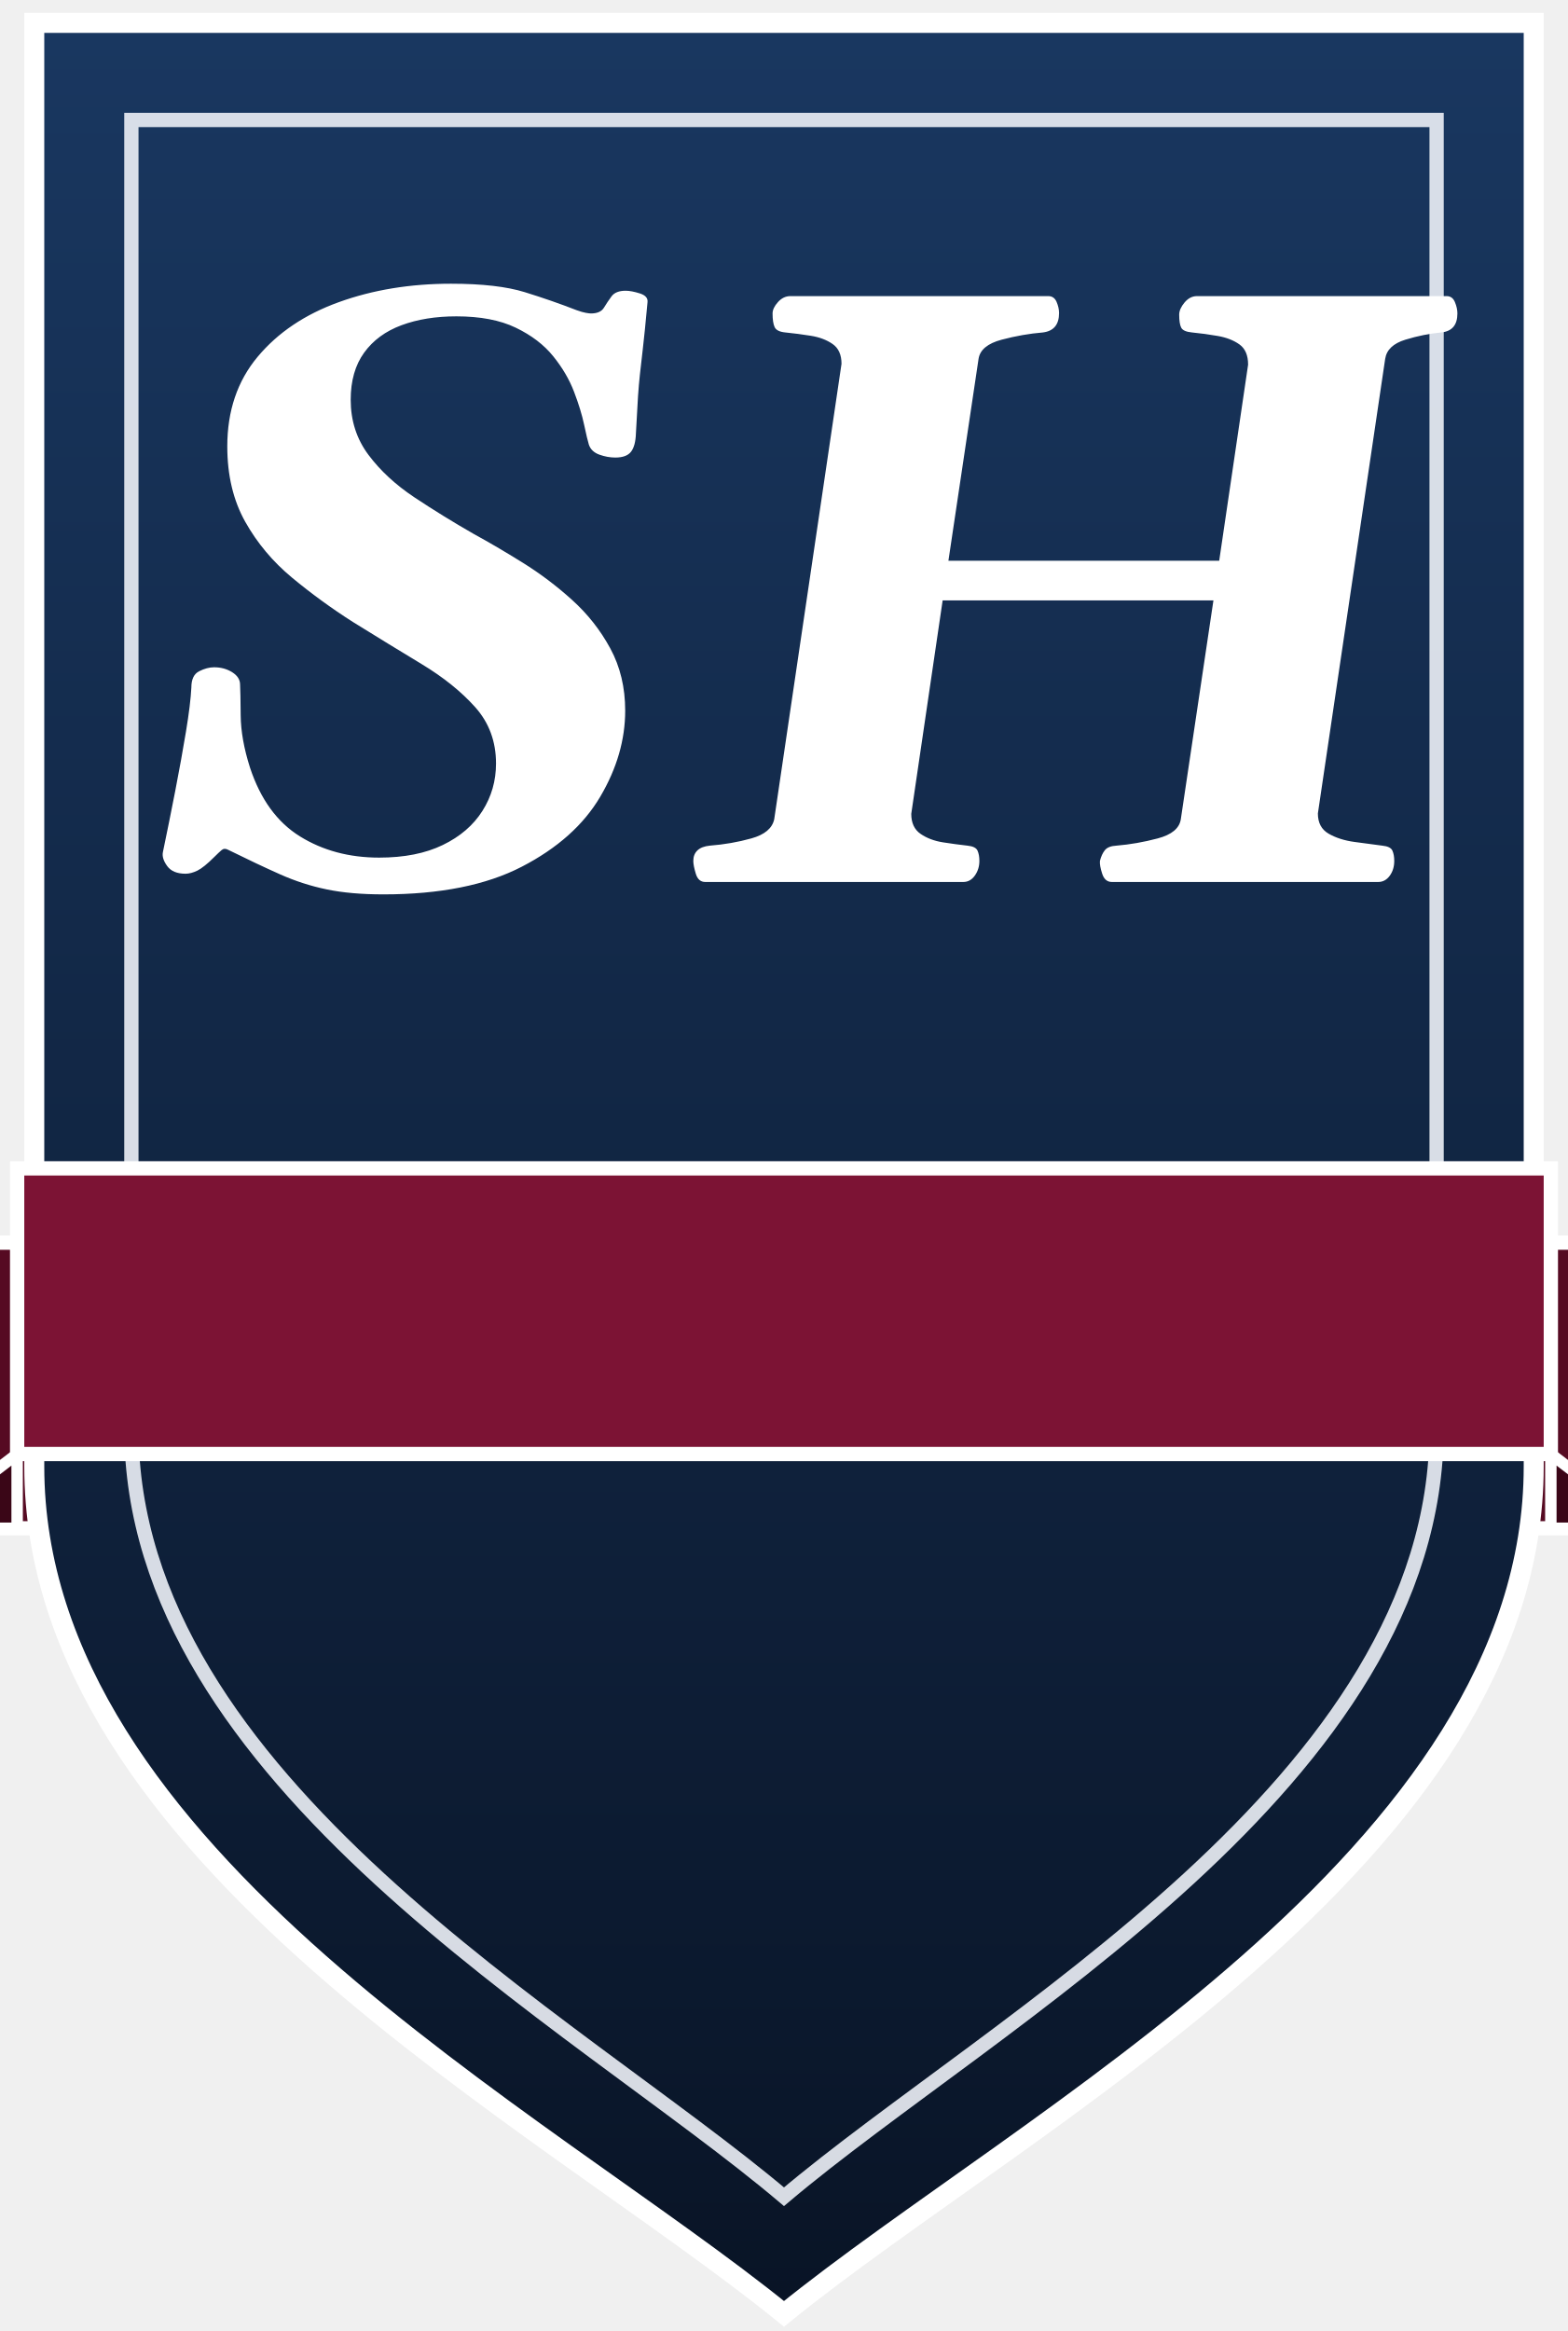
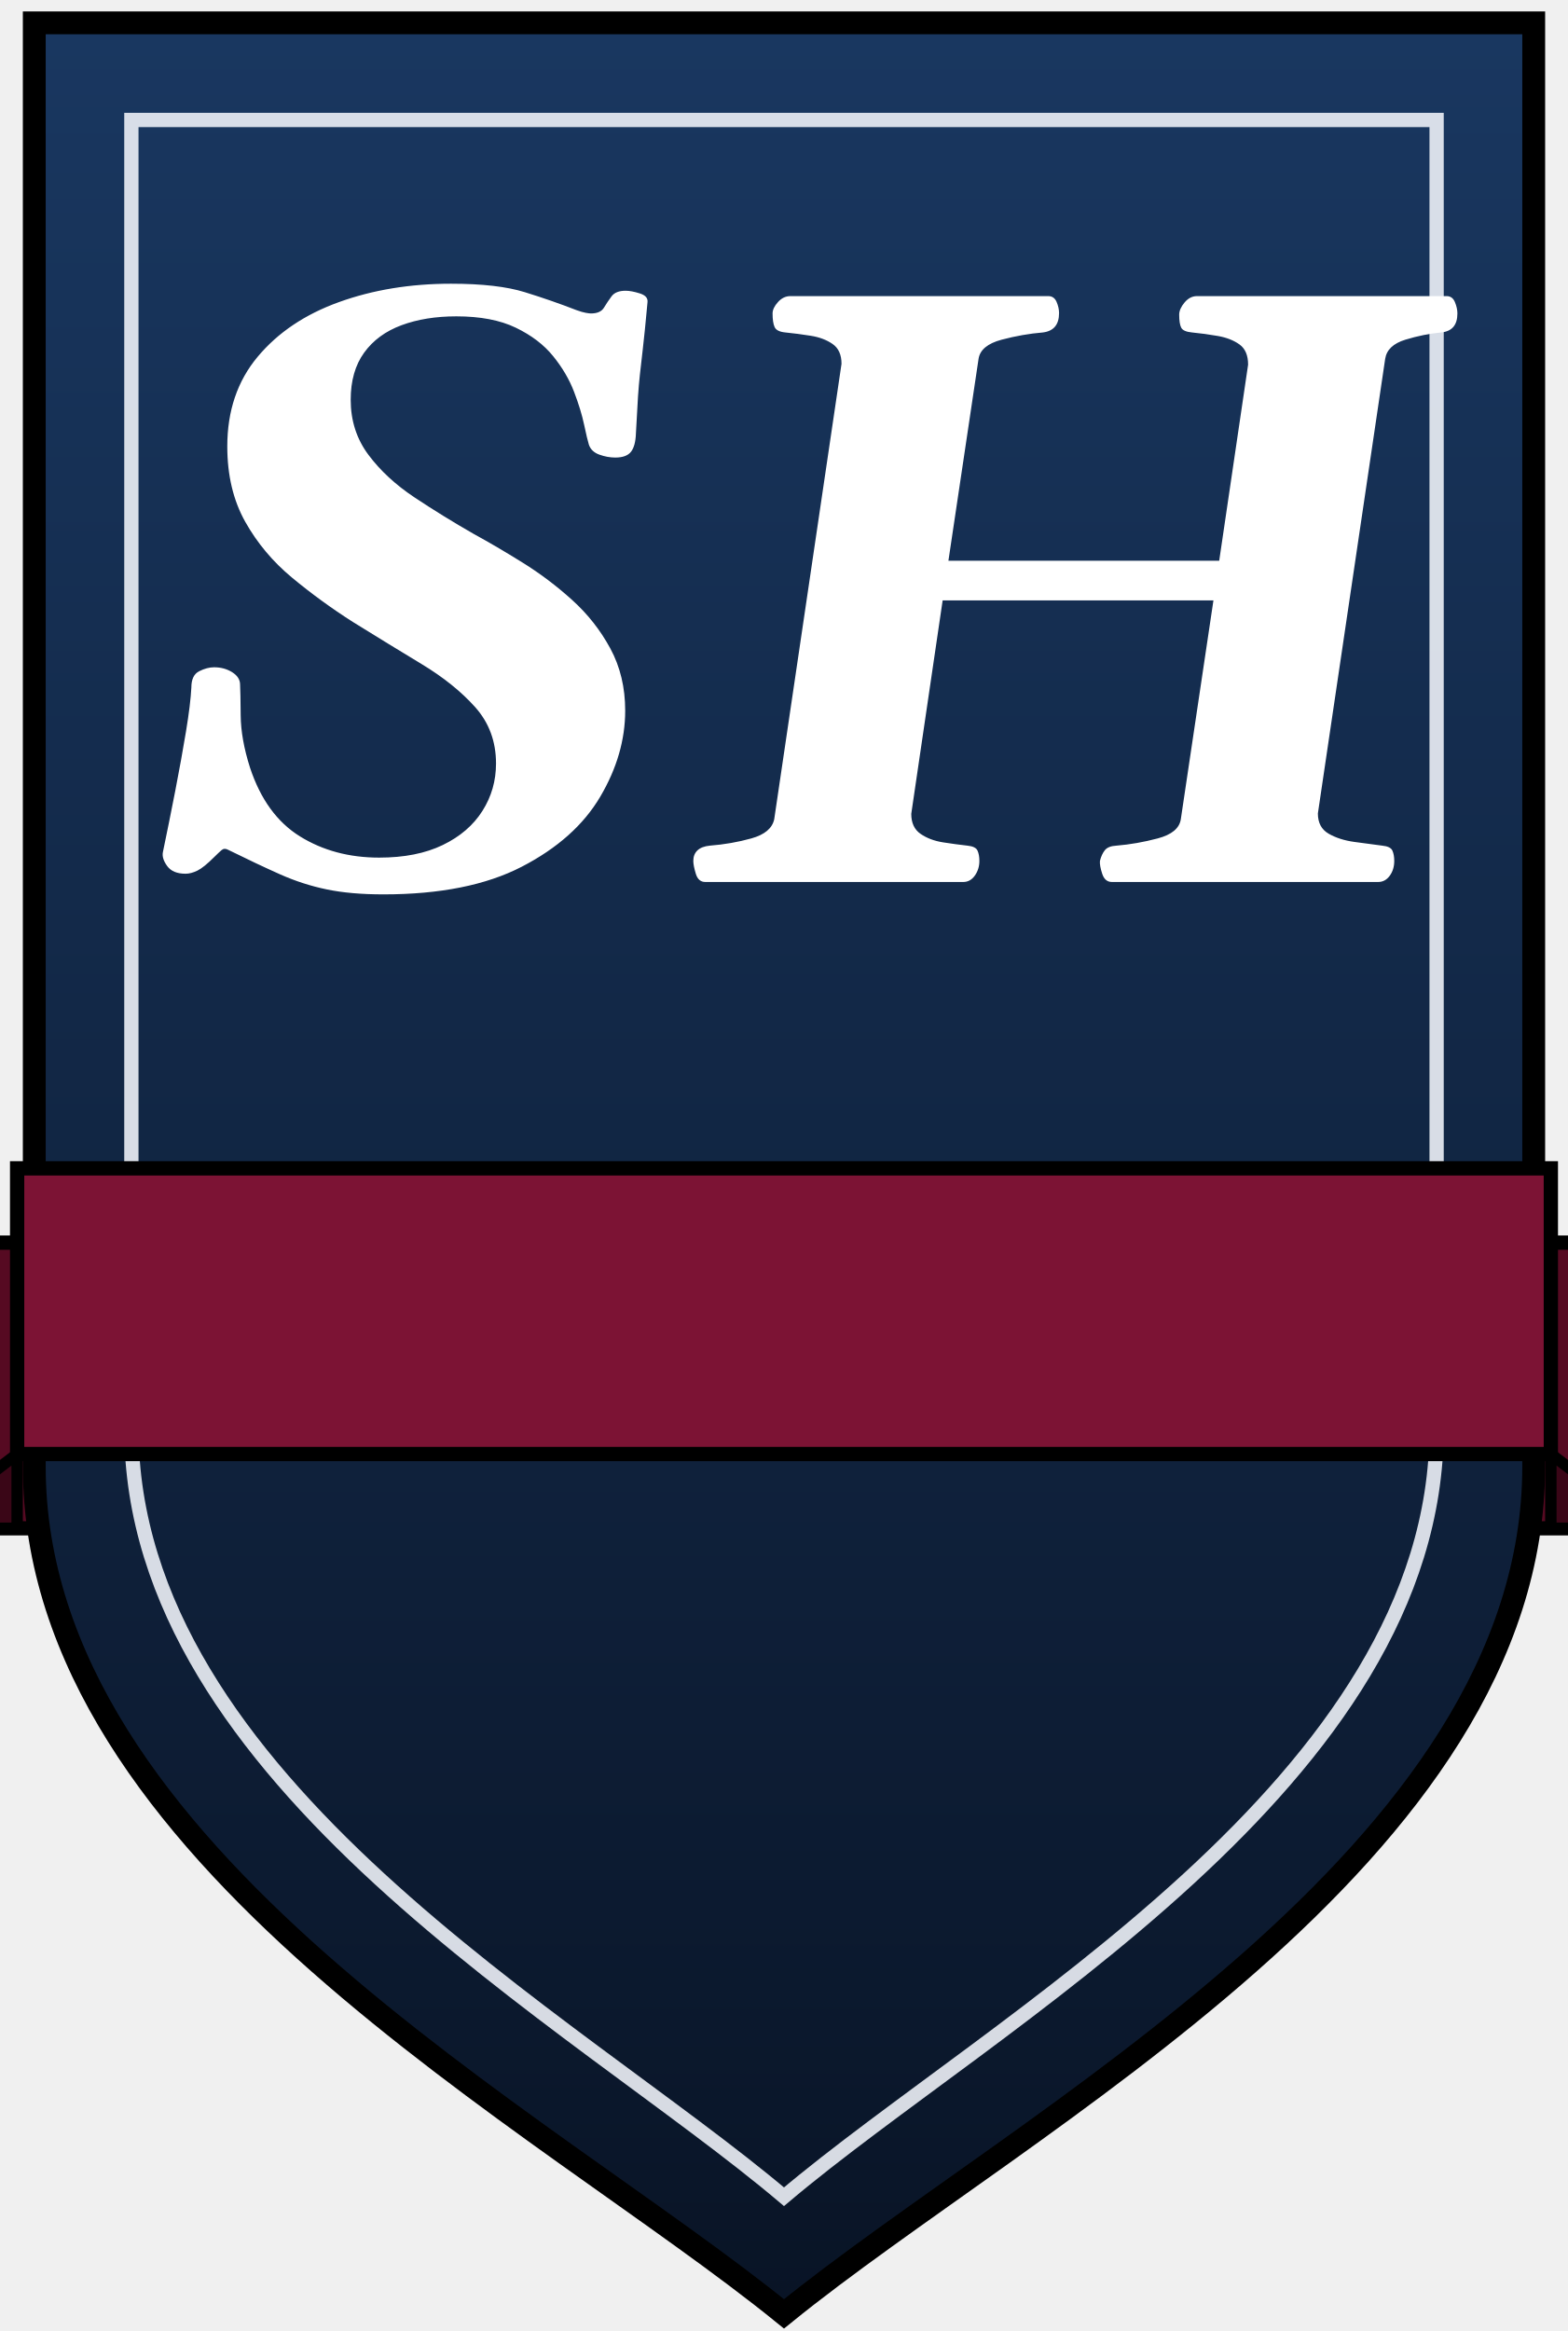
<svg xmlns="http://www.w3.org/2000/svg" viewBox="72 -8 549 816" width="549" height="816">
  <g transform="translate(84 0)">
    <defs>
      <linearGradient id="g5" x1="0" y1="0" x2="0" y2="1">
        <stop offset="0" stop-color="#193760" />
        <stop offset="1" stop-color="#091426" />
      </linearGradient>
    </defs>
-     <polygon points="-74.0,427.0 22.0,427.0 22.0,527.0 -74.0,527.0 -40.0,477.0" fill="#560A22" stroke="#FFFFFF" stroke-width="5" stroke-linejoin="miter" />
-     <polygon points="599.0,427.0 503.0,427.0 503.0,527.0 599.0,527.0 565.0,477.0" fill="#560A22" stroke="#FFFFFF" stroke-width="5" stroke-linejoin="miter" />
-     <path d="M0.0 0.0 H525.0 V505.3 C525.0 641.6 346.5 733.8 262.5 802.0 C178.5 733.8 0.0 641.6 0.0 505.3 Z" fill="url(#g5)" stroke="#FFFFFF" stroke-width="7" stroke-linejoin="miter" />
+     <polygon points="-74.0,427.0 22.0,427.0 22.0,527.0 -74.0,527.0 -40.0,477.0" fill="#560A22" stroke="#000000" stroke-width="5" stroke-linejoin="miter" />
+     <polygon points="599.0,427.0 503.0,427.0 503.0,527.0 599.0,527.0 565.0,477.0" fill="#560A22" stroke="#000000" stroke-width="5" stroke-linejoin="miter" />
+     <path d="M0.0 0.0 H525.0 V505.3 C525.0 641.6 346.5 733.8 262.5 802.0 C178.5 733.8 0.0 641.6 0.0 505.3 Z" fill="url(#g5)" stroke="#000000" stroke-width="8" stroke-linejoin="miter" />
    <path d="M34.0 34.0 H491.0 V492.0 C491.0 615.6 335.6 699.2 262.5 761.0 C189.4 699.2 34.0 615.6 34.0 492.0 Z" fill="none" stroke="#EDF1F7" stroke-width="5" opacity=".9" />
    <path d="M45.03 290.34Q47.2 279.94 49.37 268.81Q51.53 257.68 53.12 248.07Q54.71 238.46 55 232.68Q55 228.34 57.75 226.97Q60.49 225.59 62.95 225.59Q66.56 225.59 69.31 227.33Q72.06 229.06 72.06 231.66Q72.2 234.12 72.27 242.43Q72.35 250.74 75.53 260.71Q81.02 277.34 93.01 284.78Q105.01 292.22 120.76 292.22Q133.92 292.22 143.02 287.81Q152.13 283.41 156.9 275.89Q161.67 268.38 161.67 259.27Q161.67 247.71 154.37 239.54Q147.07 231.38 135.58 224.44Q124.09 217.5 111.51 209.7Q100.38 202.61 90.27 194.23Q80.15 185.85 73.86 174.65Q67.58 163.45 67.58 148.27Q67.58 129.62 78.2 116.91Q88.82 104.19 106.67 97.76Q124.52 91.32 145.91 91.32Q162.24 91.32 171.78 94.29Q181.32 97.25 189.85 100.57Q191.87 101.3 193.1 101.51Q194.33 101.73 194.91 101.73Q198.23 101.73 199.46 99.71Q200.69 97.68 202.13 95.73Q203.58 93.78 207.05 93.78Q209.07 93.78 212.04 94.72Q215 95.66 214.71 97.83Q213.7 108.81 213.05 114.3Q212.4 119.8 212.04 123.19Q211.67 126.59 211.38 130.85Q211.1 135.12 210.66 143.64Q210.52 148.12 208.93 150.15Q207.34 152.17 203.44 152.17Q200.69 152.17 197.87 151.16Q195.05 150.15 194.19 147.69Q193.61 145.81 192.52 140.68Q191.44 135.55 188.98 129.12Q186.53 122.69 181.68 116.69Q176.84 110.69 168.6 106.72Q160.37 102.74 147.79 102.74Q136.95 102.74 128.57 105.85Q120.19 108.96 115.49 115.46Q110.79 121.96 110.79 131.94Q110.79 142.92 117.01 151.23Q123.22 159.54 133.12 166.12Q143.02 172.7 153.86 178.91Q161.81 183.25 170.99 188.96Q180.17 194.66 188.33 202.04Q196.5 209.41 201.7 219.02Q206.9 228.63 206.9 240.77Q206.9 256.09 198.16 270.9Q189.42 285.72 170.7 295.4Q151.98 305.09 122.21 305.09Q110.79 305.09 102.41 303.35Q94.03 301.62 86.08 298.08Q78.13 294.54 67.87 289.48Q66.56 288.75 65.55 289.62Q64.54 290.49 63.1 291.93Q59.34 295.69 57.1 296.78Q54.86 297.86 52.98 297.86Q48.5 297.86 46.55 295.19Q44.6 292.51 45.03 290.34ZM234.94 300.75Q232.49 300.75 231.62 297.86Q230.75 294.97 230.75 293.38Q230.75 291.07 232.2 289.69Q233.64 288.32 236.53 288.03Q244.05 287.45 251.06 285.5Q258.07 283.55 259.08 278.78L282.64 119.36Q282.64 114.59 279.53 112.43Q276.42 110.26 271.87 109.54Q267.32 108.81 262.98 108.38Q259.95 108.09 259.22 106.5Q258.5 104.91 258.5 101.73Q258.5 99.85 260.38 97.76Q262.26 95.66 264.72 95.66H355.05Q357.07 95.66 357.94 97.68Q358.81 99.71 358.81 101.59Q358.81 107.66 353.17 108.38Q346.09 108.96 338.72 110.91Q331.35 112.86 330.62 117.63L320.07 188.3H414.88L425 119.65Q425 114.74 421.97 112.57Q418.93 110.4 414.38 109.61Q409.83 108.81 405.35 108.38Q402.31 108.09 401.59 106.72Q400.87 105.34 400.87 102.16Q400.87 100.14 402.74 97.9Q404.62 95.66 407.08 95.66H494.52Q496.54 95.66 497.41 97.76Q498.28 99.85 498.28 101.73Q498.28 107.8 492.64 108.38Q486.43 108.96 480.07 110.91Q473.71 112.86 472.99 117.63L449.43 276.76Q449.43 281.67 453.19 283.84Q456.94 286.01 462.22 286.73Q467.49 287.45 471.97 288.03Q474.87 288.32 475.52 289.77Q476.17 291.21 476.17 293.38Q476.17 296.41 474.58 298.58Q472.99 300.75 470.53 300.75H377.31Q374.85 300.75 373.91 297.86Q372.97 294.97 373.12 293.38Q373.69 291.07 374.85 289.62Q376.01 288.18 378.9 288.03Q385.98 287.45 393.35 285.5Q400.72 283.55 401.44 278.78L412.86 202.18H318.05L307.06 276.9Q307.06 281.67 310.32 283.91Q313.57 286.15 318.19 286.88Q322.82 287.6 326.72 288.03Q329.61 288.32 330.26 289.77Q330.91 291.21 330.91 293.38Q330.91 296.27 329.32 298.51Q327.73 300.75 325.28 300.75Z" fill="#FFFFFF" />
-     <polygon points="-6.0,501.0 -6.0,527.0 -40.0,527.0" fill="#3A0617" stroke="#FFFFFF" stroke-width="4" stroke-linejoin="miter" />
-     <polygon points="531.0,501.0 531.0,527.0 565.0,527.0" fill="#3A0617" stroke="#FFFFFF" stroke-width="4" stroke-linejoin="miter" />
-     <rect x="-6" y="401.0" width="537" height="100" fill="#7C1334" stroke="#FFFFFF" stroke-width="5" />
+     <polygon points="-6.0,501.0 -6.0,527.0 -40.0,527.0" fill="#3A0617" stroke="#000000" stroke-width="4" stroke-linejoin="miter" />
+     <polygon points="531.0,501.0 531.0,527.0 565.0,527.0" fill="#3A0617" stroke="#000000" stroke-width="4" stroke-linejoin="miter" />
+     <rect x="-6" y="401.0" width="537" height="100" fill="#7C1334" stroke="#000000" stroke-width="5" />
  </g>
</svg>
